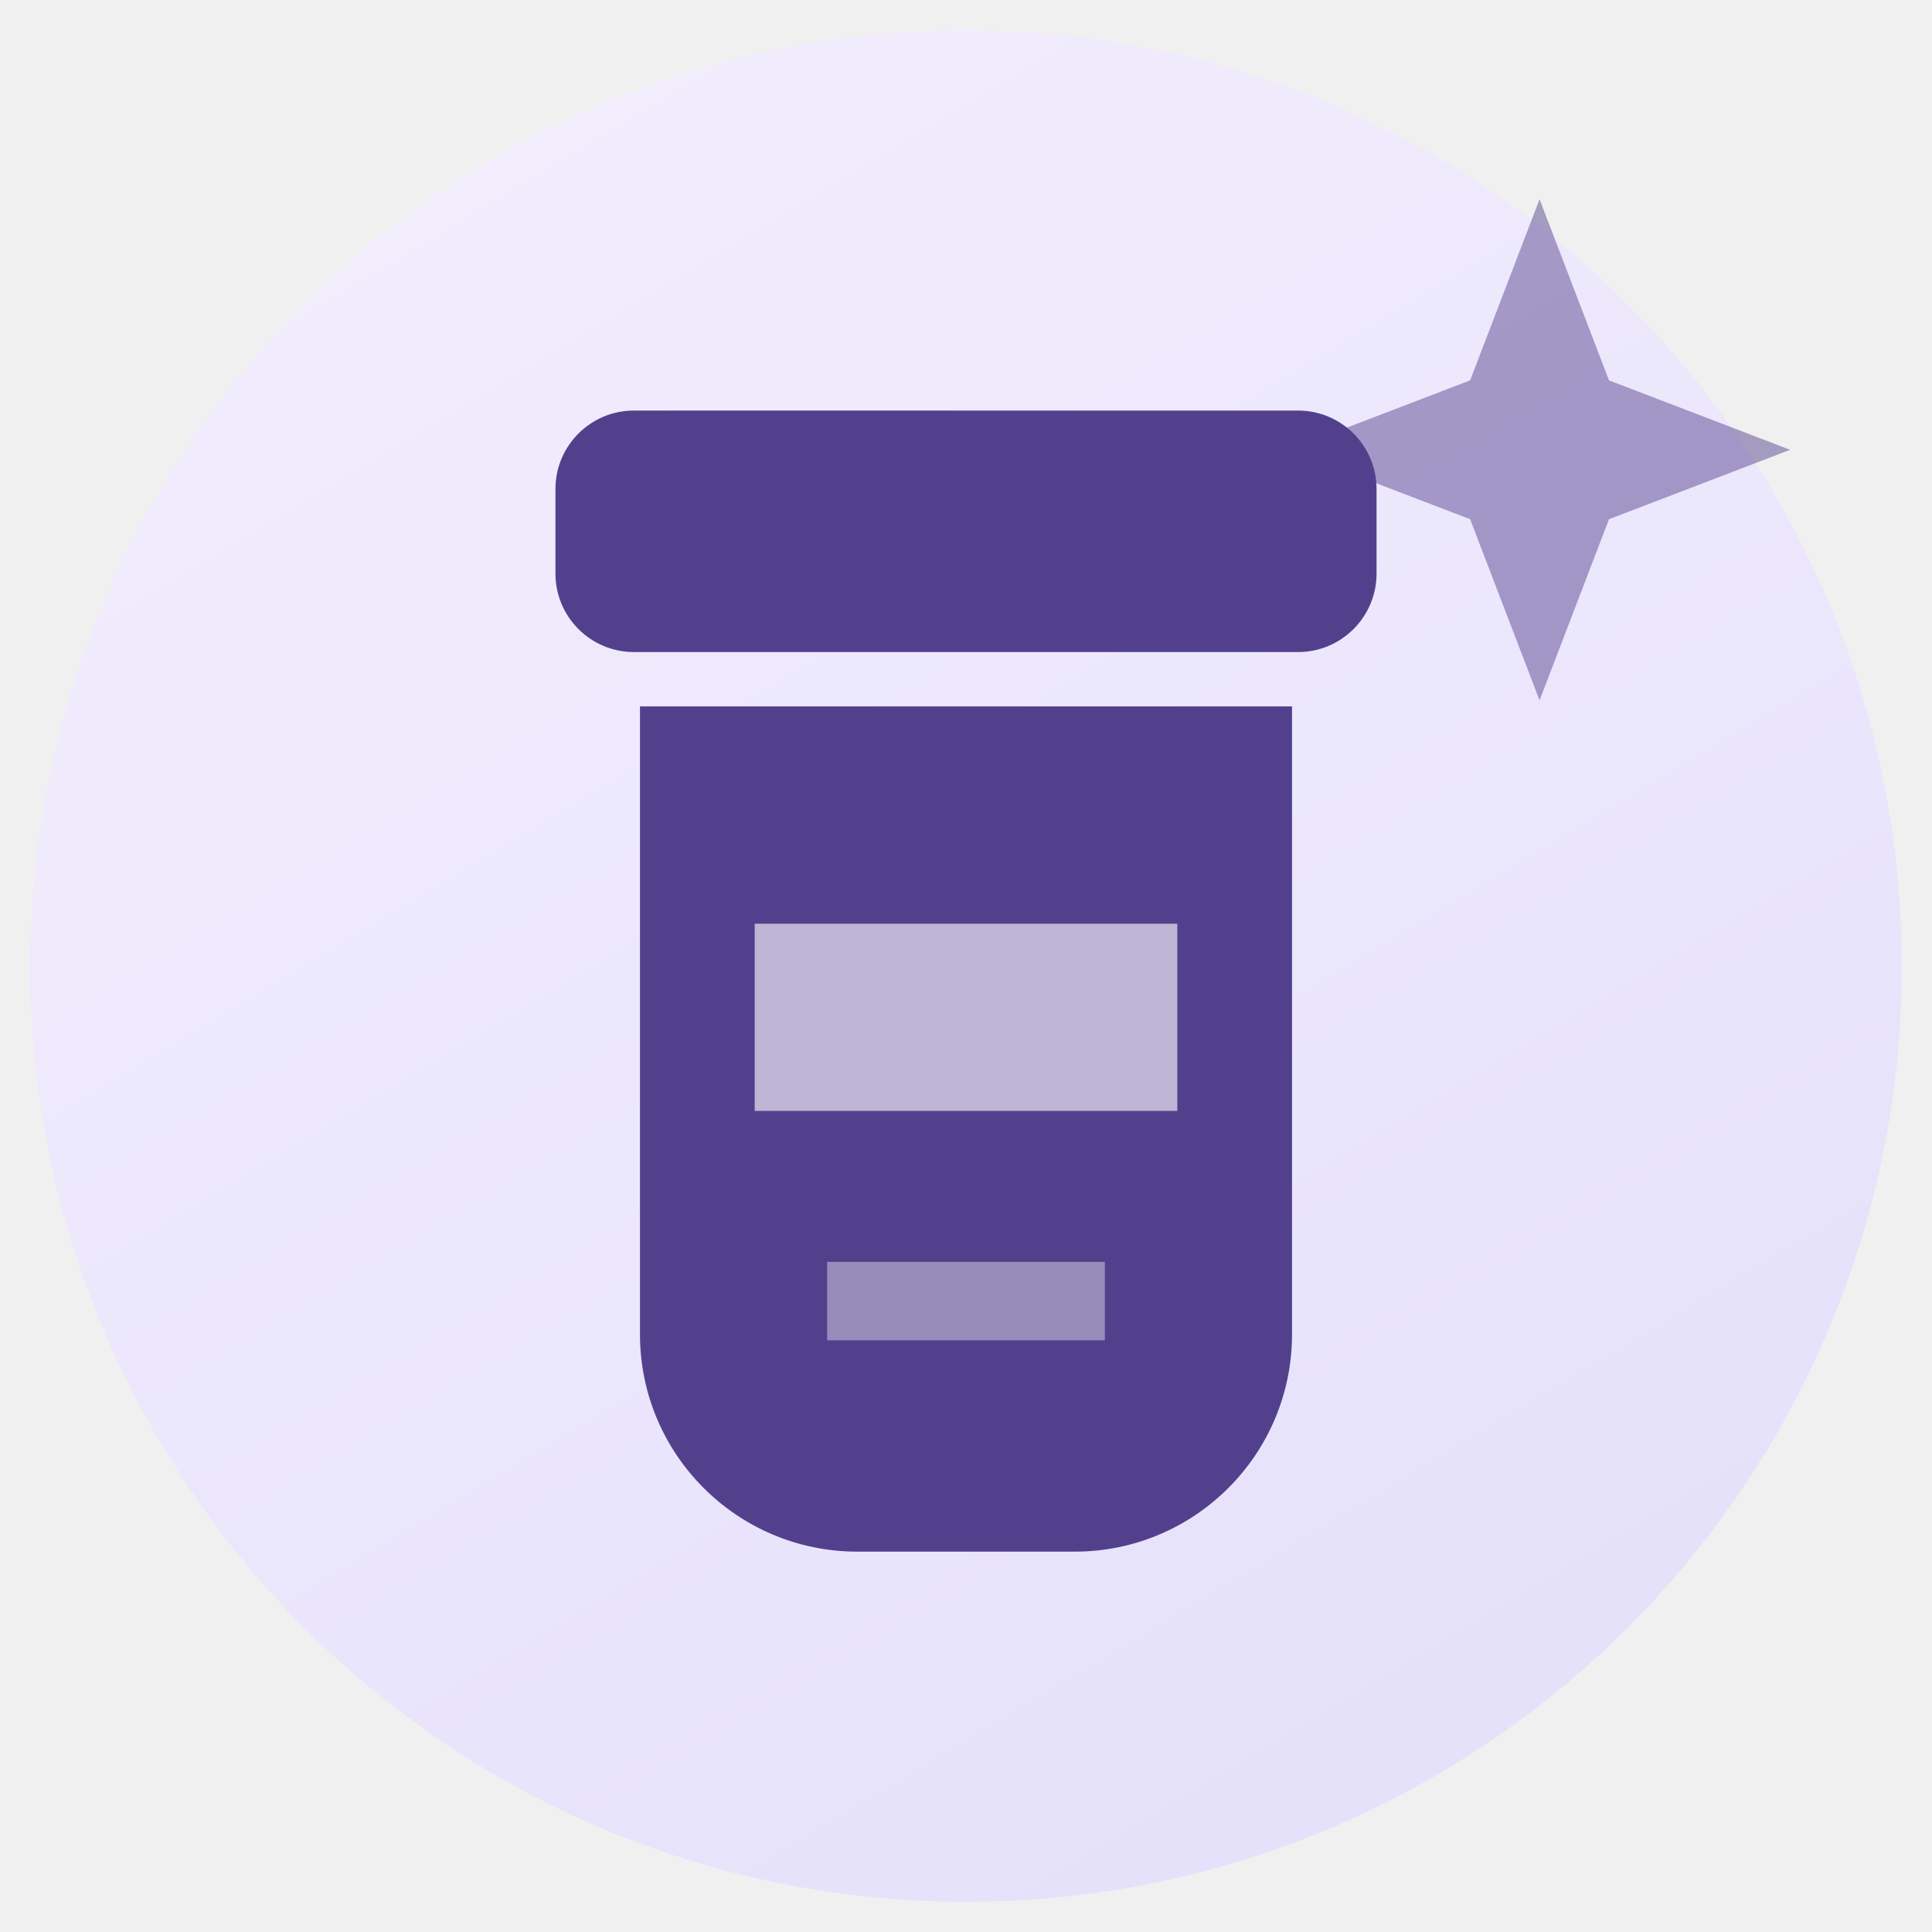
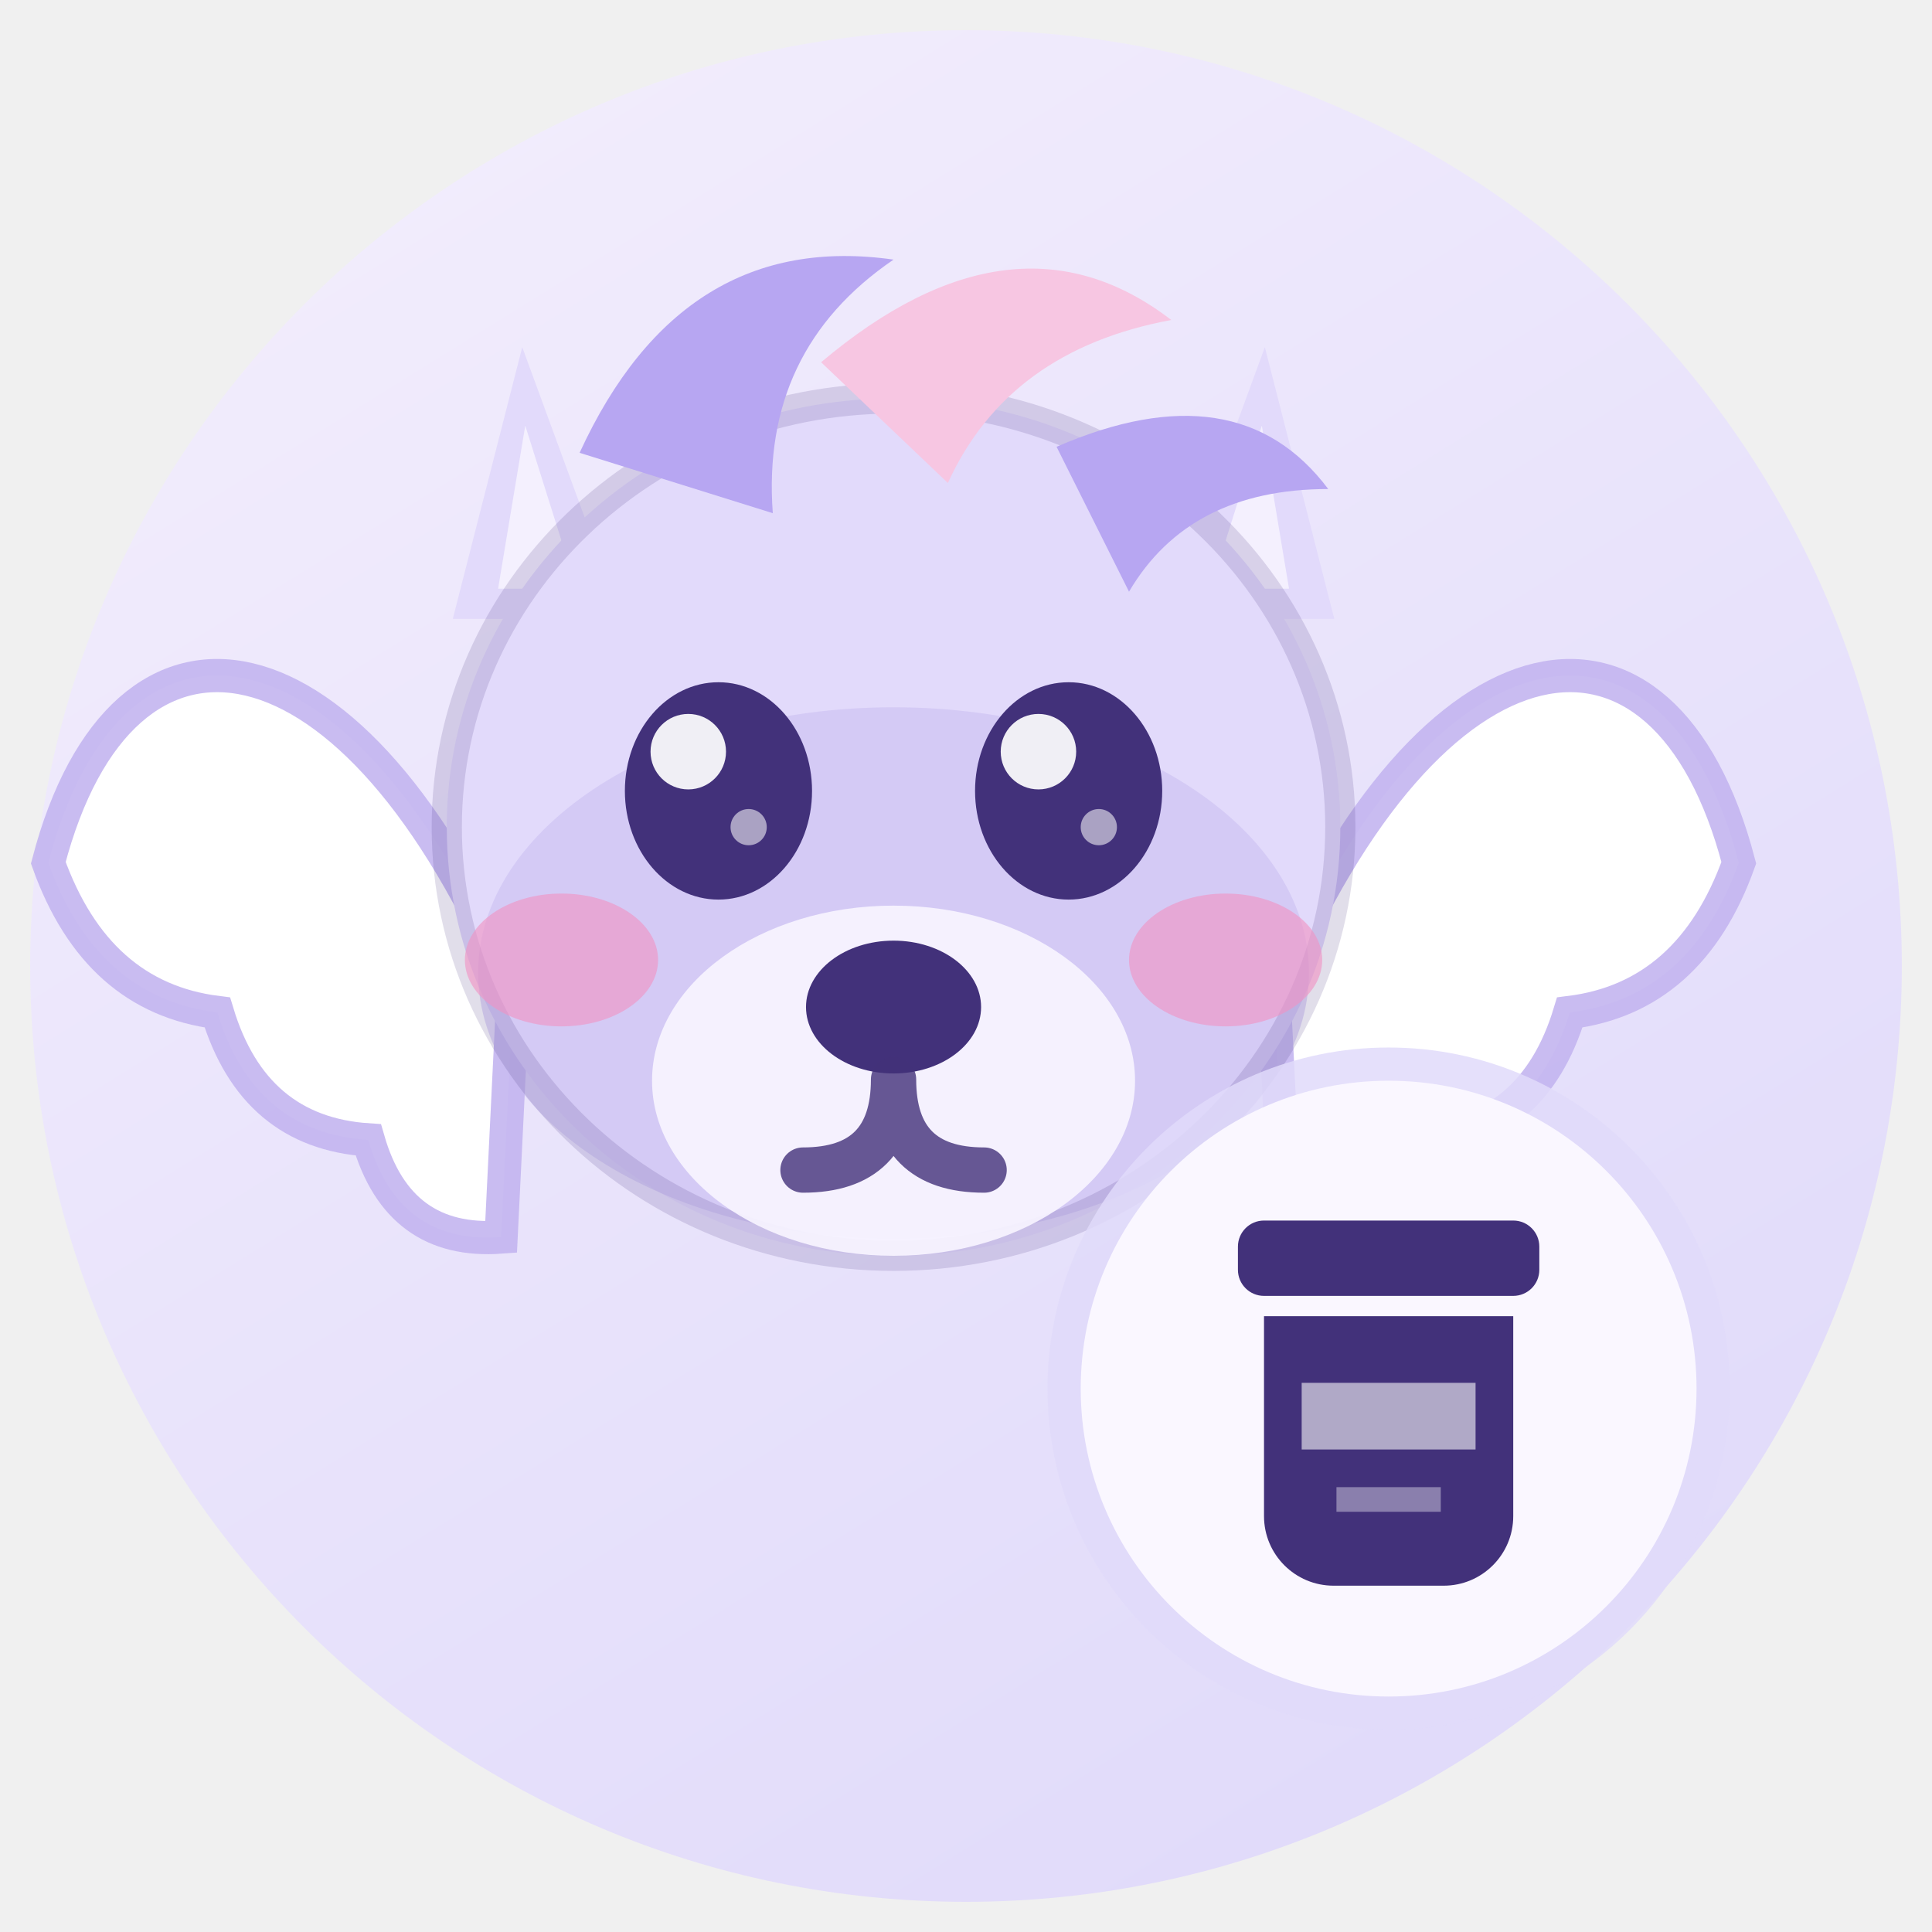
- <svg xmlns="http://www.w3.org/2000/svg" viewBox="0 0 64 64" width="64" height="64" role="img" aria-label="formula (unicorn)">
+ <svg xmlns="http://www.w3.org/2000/svg" viewBox="0 0 64 64" width="64" height="64" role="img" aria-label="pegasus — formula">
  <defs>
-     <linearGradient id="d-unicorn-formula" x1="0" y1="0" x2="0.6" y2="1">
+     <linearGradient id="d-unicorn-formula" x1="0" y1="0" x2="0.62" y2="1">
      <stop offset="0" stop-color="#F4EFFD" />
-       <stop offset="1" stop-color="#E5E1FB" />
+       <stop offset="1" stop-color="#E1DBFA" />
    </linearGradient>
  </defs>
  <circle cx="32" cy="32" r="31" fill="url(#d-unicorn-formula)" />
-   <path d="M51 6.6l2.3 6 6 2.3-6 2.3-2.3 6-2.3-6-6-2.3 6-2.3Z" fill="#53408D" fill-opacity=".48" />
-   <rect x="18.4" y="13.6" width="27.2" height="8" rx="2.6" fill="#53408D" />
-   <path d="M21.2 23.4h21.6v20.8a7.2 7.2 0 0 1-7.2 7.2h-7.2a7.2 7.2 0 0 1-7.2-7.2Z" fill="#53408D" />
-   <path d="M25 30.6h14v6.2H25z" fill="#fff" fill-opacity=".62" />
-   <path d="M27.4 41.8h9.2v2.6h-9.2z" fill="#fff" fill-opacity=".4" />
+   <path d="M17 32.8 C11.76 20.4 4.06 19.16 1.6 28.58 q1.6 4.46 5.6 4.96 q1.2 3.97 5 4.22 q1 3.47 4.4 3.22Z" fill="#FFFFFF" />
+   <path d="M17 32.8 C11.76 20.4 4.06 19.16 1.6 28.58 q1.6 4.46 5.6 4.96 q1.2 3.97 5 4.22 q1 3.47 4.4 3.22Z" fill="none" stroke="#C3B5F0" stroke-width="1.1" stroke-opacity=".9" />
+   <path d="M42.2 32.8 C47.44 20.4 55.14 19.16 57.6 28.58 q-1.6 4.46 -5.6 4.96 q-1.2 3.97 -5 4.22 q-1 3.47 -4.4 3.22Z" fill="#FFFFFF" />
+   <path d="M42.2 32.8 C47.44 20.4 55.14 19.16 57.6 28.58 q-1.6 4.46 -5.6 4.96 q-1.2 3.97 -5 4.22 q-1 3.47 -4.4 3.22Z" fill="none" stroke="#C3B5F0" stroke-width="1.1" stroke-opacity=".9" />
+   <path d="M15 20.5 L17.3 11.5 L20.6 20.5 Z" fill="#E2DAFB" />
+   <path d="M16.5 19.5 L17.4 14.1 L19.1 19.5 Z" fill="#F7F4FF" fill-opacity=".85" />
+   <path d="M38.6 20.5 L41.9 11.5 L44.2 20.5 Z" fill="#E2DAFB" />
+   <path d="M40.1 19.5 L41.8 14.1 L42.7 19.5 Z" fill="#F7F4FF" fill-opacity=".85" />
+   <ellipse cx="29.6" cy="27.4" rx="14.8" ry="14.2" fill="#E2DAFB" />
+   <ellipse cx="29.6" cy="32.23" rx="13.76" ry="8.8" fill="#C6BBF0" fill-opacity=".5" />
+   <ellipse cx="29.6" cy="27.4" rx="14.8" ry="14.2" fill="none" stroke="#42317A" stroke-opacity=".16" stroke-width="1" />
+   <path d="M19.2 15 q3.4 -7.4 10.4 -6.4 q-4.4 3 -4 8.4Z" fill="#B7A6F2" />
+   <path d="M27.2 12 q6.4 -5.4 11.6 -1.4 q-5.4 1 -7.4 5.4Z" fill="#F7C6E2" />
+   <path d="M35 14.8 q6 -2.6 9 1.4 q-4.6 0 -6.6 3.4Z" fill="#B7A6F2" />
+   <ellipse cx="29.6" cy="35.8" rx="8" ry="5.8" fill="#F7F4FF" fill-opacity=".92" />
+   <ellipse cx="29.6" cy="33.36" rx="2.9" ry="2.2" fill="#42317A" />
+   <path d="M29.6 35.76 q0 3 -3 3M29.6 35.76 q0 3 3 3" fill="none" stroke="#42317A" stroke-width="1.5" stroke-linecap="round" stroke-linejoin="round" stroke-opacity=".8" />
+   <ellipse cx="23.8" cy="26.2" rx="3.1" ry="3.6" fill="#42317A" />
+   <circle cx="22.8" cy="24.9" r="1.25" fill="#fff" fill-opacity=".92" />
+   <circle cx="24.8" cy="27.4" r="0.6" fill="#fff" fill-opacity=".55" />
+   <ellipse cx="35.4" cy="26.2" rx="3.1" ry="3.6" fill="#42317A" />
+   <circle cx="34.4" cy="24.9" r="1.25" fill="#fff" fill-opacity=".92" />
+   <circle cx="36.4" cy="27.4" r="0.6" fill="#fff" fill-opacity=".55" />
+   <ellipse cx="18.6" cy="31.8" rx="3.2" ry="2.2" fill="#F093C4" fill-opacity=".62" />
+   <ellipse cx="40.6" cy="31.8" rx="3.2" ry="2.2" fill="#F093C4" fill-opacity=".62" />
+   <circle cx="46" cy="46" r="11.3" fill="#E1DBFA" fill-opacity=".85" />
+   <circle cx="46" cy="46" r="10.2" fill="#FAF7FF" />
+   <g transform="translate(38.32 38.32) scale(0.48)">
+     <rect x="5.6" y="4.4" width="20.8" height="5.2" rx="1.8" fill="#42317A" />
+     <path d="M7.4 11h17.2v13.8a4.8 4.8 0 0 1-4.8 4.8h-7.6a4.8 4.8 0 0 1-4.8-4.8Z" fill="#42317A" />
+     <path d="M10 15.6h12v4.6H10z" fill="#fff" fill-opacity=".58" />
+     <path d="M12.4 22.8h7.2v1.7h-7.2z" fill="#fff" fill-opacity=".38" />
+   </g>
</svg>
